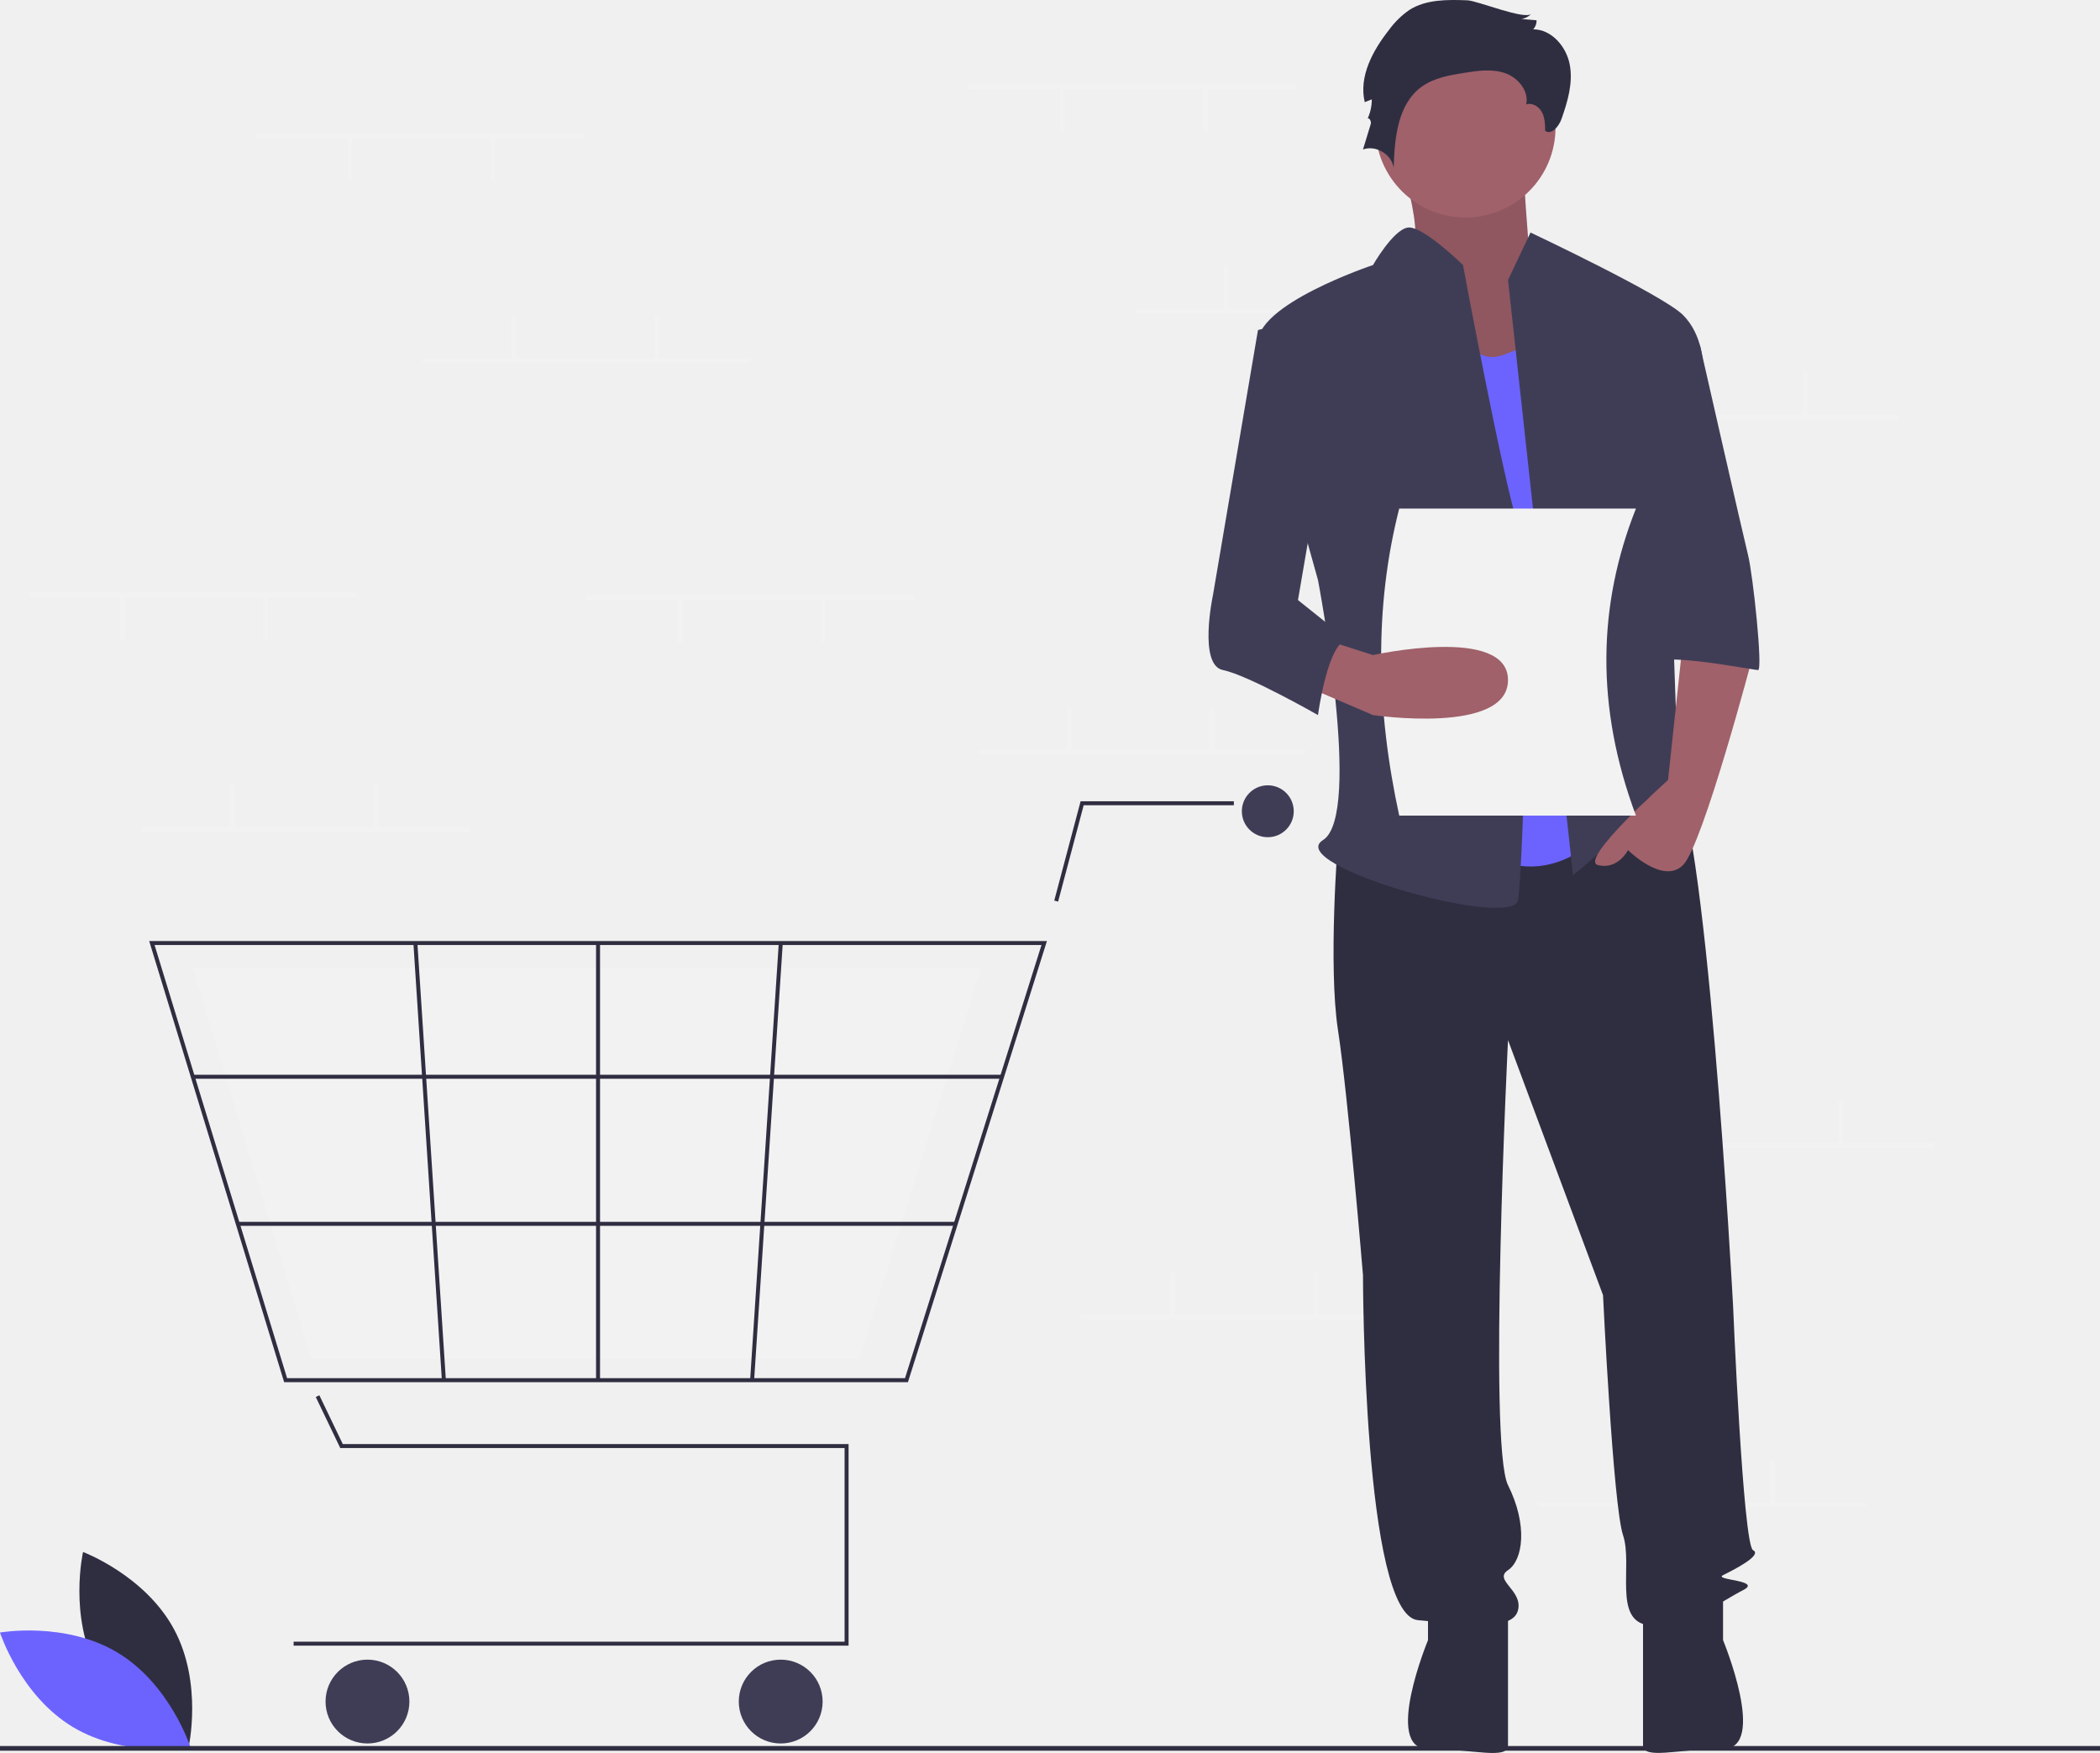
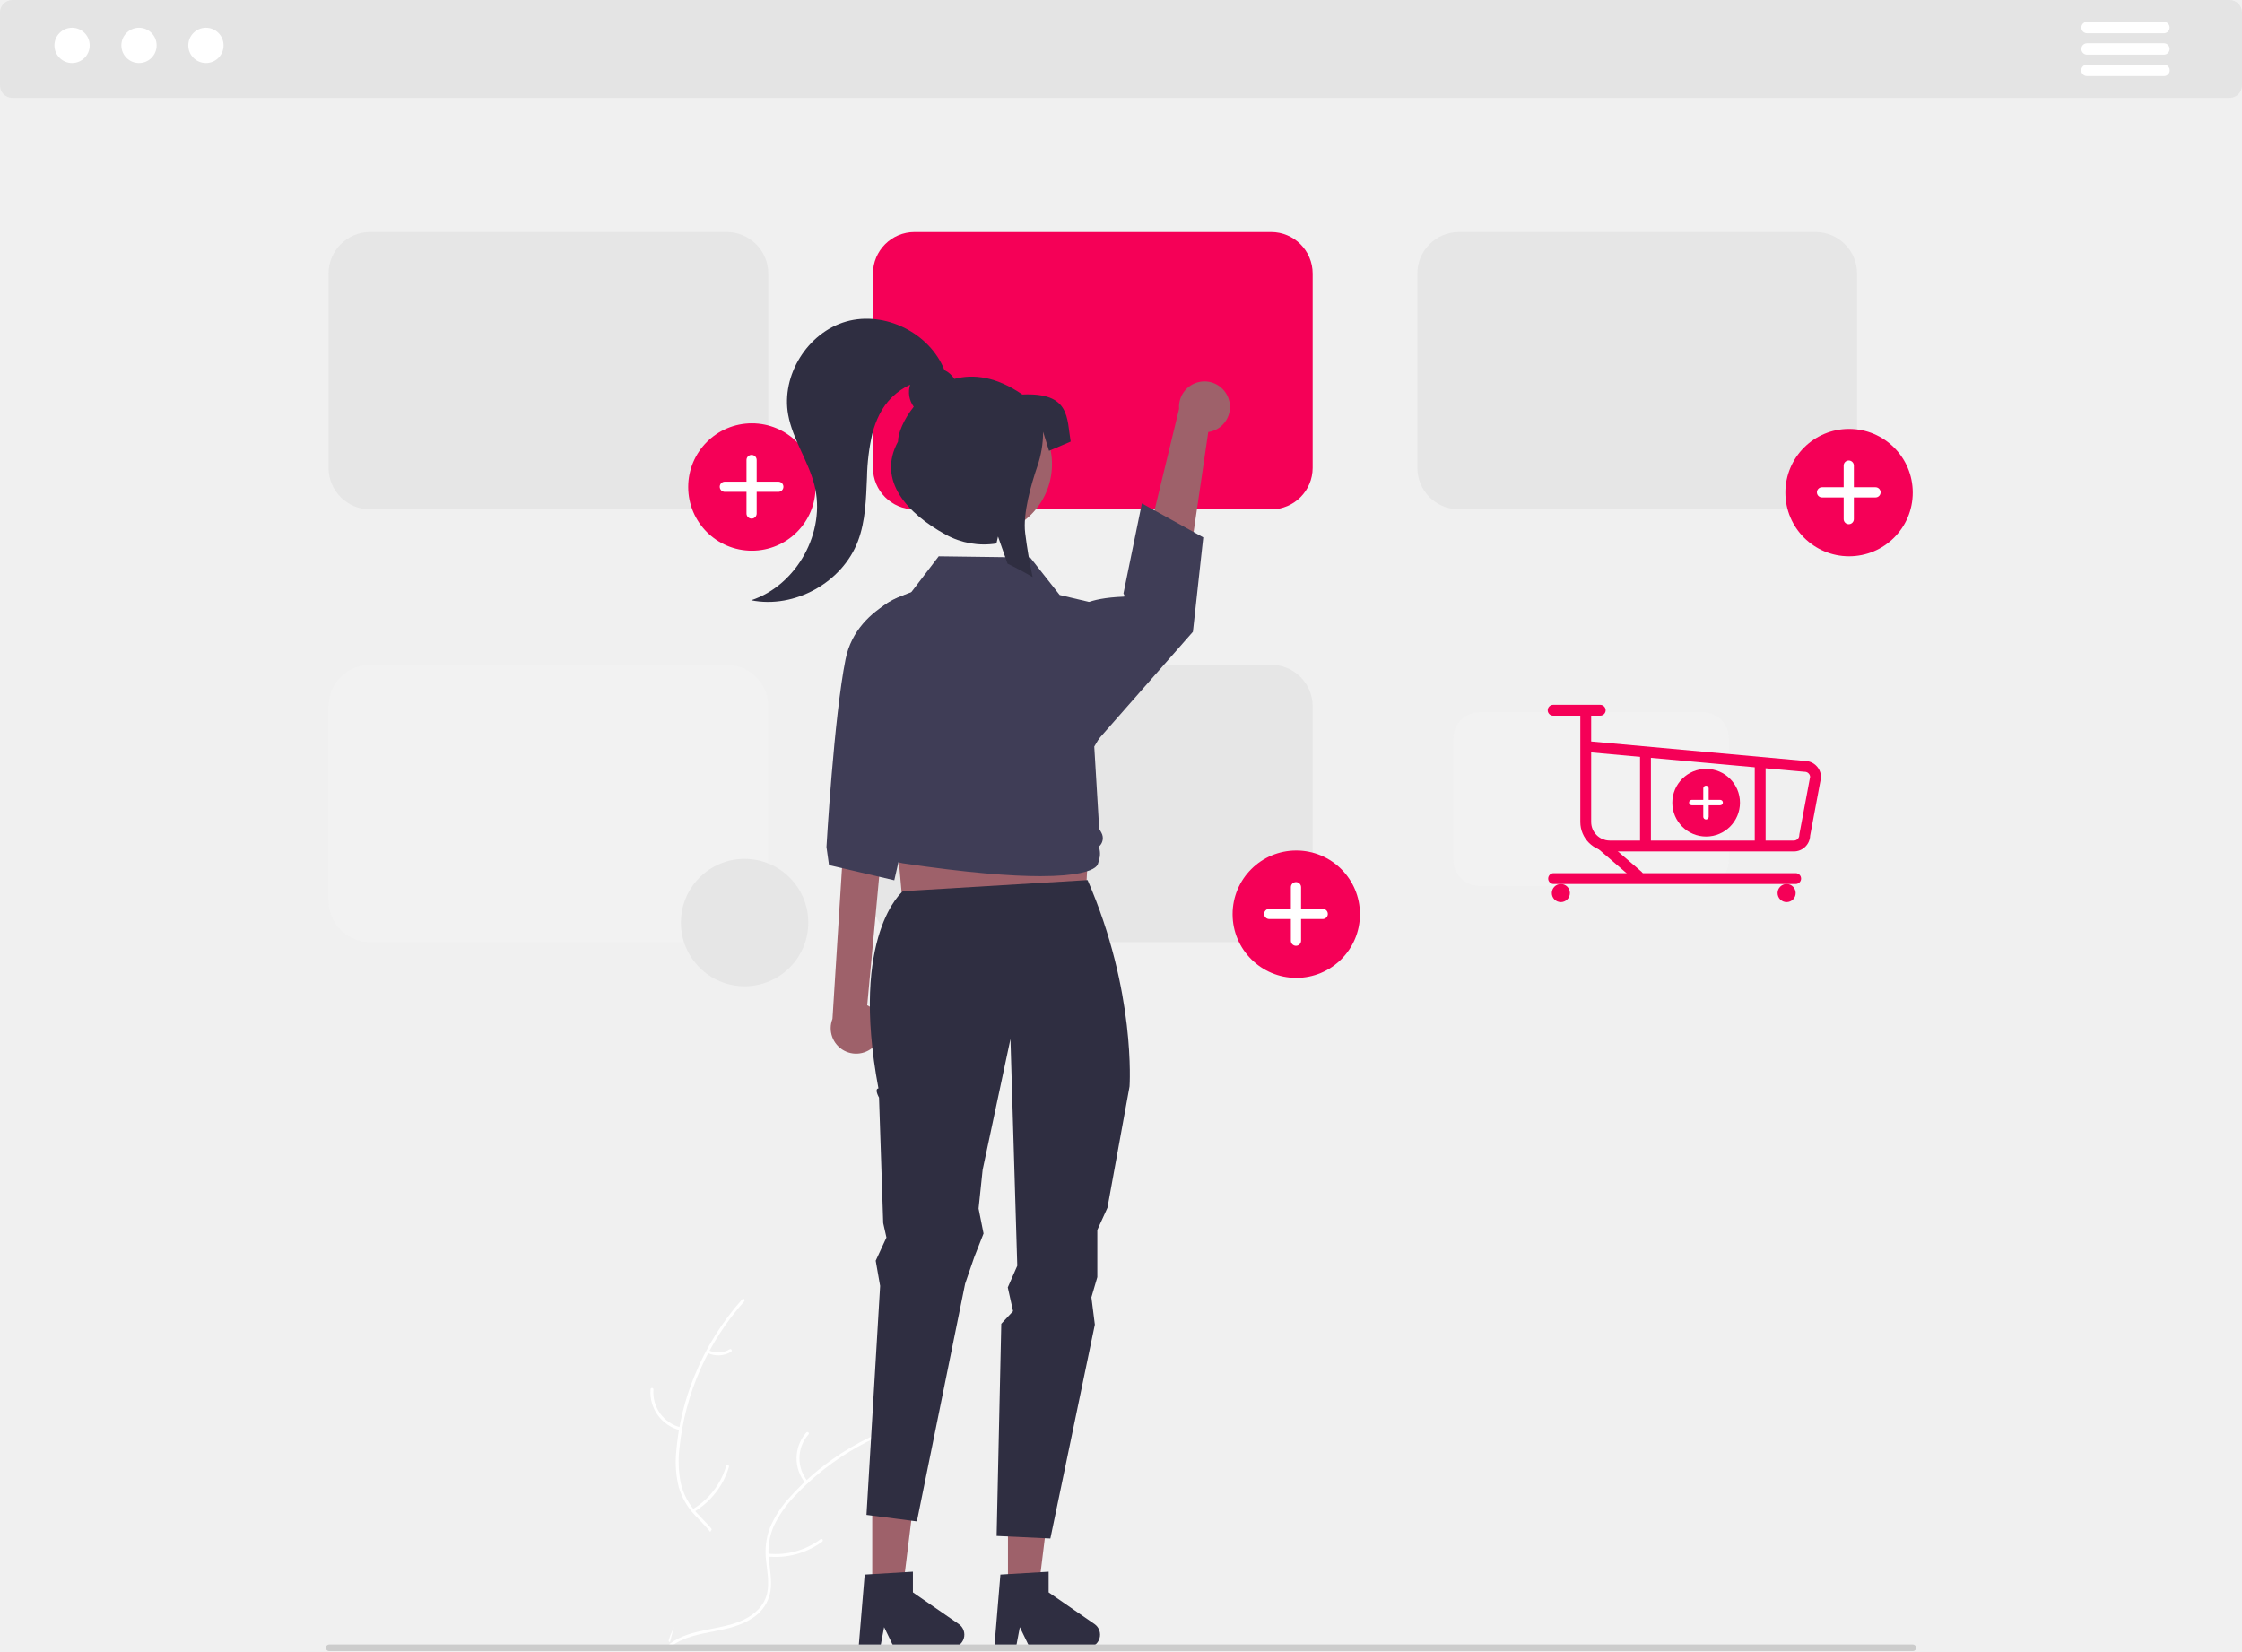
- <svg xmlns="http://www.w3.org/2000/svg" data-name="Layer 1" width="896" height="747.971" viewBox="0 0 896 747.971">
-   <path d="M193.634,788.752c12.428,23.049,38.806,32.944,38.806,32.944s6.227-27.475-6.201-50.524-38.806-32.944-38.806-32.944S181.206,765.703,193.634,788.752Z" transform="translate(-152 -76.01429)" fill="#2f2e41" />
-   <path d="M202.177,781.169c22.438,13.5,31.08,40.314,31.08,40.314s-27.738,4.927-50.177-8.573S152,772.596,152,772.596,179.738,767.67,202.177,781.169Z" transform="translate(-152 -76.01429)" fill="#6c63ff" />
-   <rect x="413.248" y="35.908" width="140" height="2" fill="#f2f2f2" />
-   <rect x="513.249" y="37.408" width="2" height="18.5" fill="#f2f2f2" />
-   <rect x="452.248" y="37.408" width="2" height="18.5" fill="#f2f2f2" />
-   <rect x="484.248" y="131.908" width="140" height="2" fill="#f2f2f2" />
-   <rect x="522.249" y="113.908" width="2" height="18.5" fill="#f2f2f2" />
-   <rect x="583.249" y="113.908" width="2" height="18.5" fill="#f2f2f2" />
-   <rect x="670.249" y="176.908" width="140" height="2" fill="#f2f2f2" />
-   <rect x="708.249" y="158.908" width="2" height="18.5" fill="#f2f2f2" />
-   <rect x="769.249" y="158.908" width="2" height="18.5" fill="#f2f2f2" />
-   <rect x="656.249" y="640.908" width="140" height="2" fill="#f2f2f2" />
-   <rect x="694.249" y="622.908" width="2" height="18.5" fill="#f2f2f2" />
-   <rect x="755.249" y="622.908" width="2" height="18.5" fill="#f2f2f2" />
-   <rect x="417.248" y="319.908" width="140" height="2" fill="#f2f2f2" />
-   <rect x="455.248" y="301.908" width="2" height="18.5" fill="#f2f2f2" />
-   <rect x="516.249" y="301.908" width="2" height="18.5" fill="#f2f2f2" />
-   <rect x="461.248" y="560.908" width="140" height="2" fill="#f2f2f2" />
-   <rect x="499.248" y="542.908" width="2" height="18.5" fill="#f2f2f2" />
-   <rect x="560.249" y="542.908" width="2" height="18.5" fill="#f2f2f2" />
-   <rect x="685.249" y="487.908" width="140" height="2" fill="#f2f2f2" />
-   <rect x="723.249" y="469.908" width="2" height="18.5" fill="#f2f2f2" />
-   <rect x="784.249" y="469.908" width="2" height="18.5" fill="#f2f2f2" />
-   <polygon points="362.06 702.184 125.274 702.184 125.274 700.481 360.356 700.481 360.356 617.861 145.18 617.861 134.727 596.084 136.263 595.347 146.252 616.157 362.06 616.157 362.06 702.184" fill="#2f2e41" />
-   <circle cx="156.789" cy="726.033" r="17.887" fill="#3f3d56" />
-   <circle cx="333.101" cy="726.033" r="17.887" fill="#3f3d56" />
-   <circle cx="540.927" cy="346.153" r="11.073" fill="#3f3d56" />
-   <path d="M539.385,665.767H273.237L215.648,477.531H598.693l-.349,1.108Zm-264.889-1.704H538.136l58.234-184.83H217.951Z" transform="translate(-152 -76.01429)" fill="#2f2e41" />
-   <polygon points="366.61 579.958 132.842 579.958 82.26 413.015 418.701 413.015 418.395 413.998 366.61 579.958" fill="#f2f2f2" />
-   <polygon points="451.465 384.7 449.818 384.263 461.059 341.894 526.448 341.894 526.448 343.598 462.37 343.598 451.465 384.7" fill="#2f2e41" />
-   <rect x="82.258" y="458.584" width="345.293" height="1.704" fill="#2f2e41" />
-   <rect x="101.459" y="521.344" width="306.319" height="1.704" fill="#2f2e41" />
-   <rect x="254.314" y="402.368" width="1.704" height="186.533" fill="#2f2e41" />
-   <rect x="385.557" y="570.797" width="186.929" height="1.704" transform="translate(-274.7392 936.235) rotate(-86.24919)" fill="#2f2e41" />
-   <rect x="334.457" y="478.185" width="1.704" height="186.929" transform="translate(-188.4687 -52.99638) rotate(-3.729)" fill="#2f2e41" />
-   <rect y="745" width="896" height="2" fill="#2f2e41" />
-   <path d="M747.411,137.89s14.618,41.606,5.622,48.007S783.394,244.573,783.394,244.573l47.229-12.802-25.863-43.74s-3.373-43.74-3.373-50.141S747.411,137.89,747.411,137.89Z" transform="translate(-152 -76.01429)" fill="#a0616a" />
-   <path d="M747.411,137.89s14.618,41.606,5.622,48.007S783.394,244.573,783.394,244.573l47.229-12.802-25.863-43.74s-3.373-43.74-3.373-50.141S747.411,137.89,747.411,137.89Z" transform="translate(-152 -76.01429)" opacity="0.1" />
-   <path d="M722.874,434.468s-4.267,53.341,0,81.079,10.668,104.549,10.668,104.549,0,145.089,23.47,147.222,40.539,4.267,42.673-4.267-10.668-12.802-4.267-17.069,8.535-19.203,0-36.272,0-189.895,0-189.895l40.539,108.816s4.267,89.614,8.535,102.415-4.267,36.272,10.668,38.406,32.005-10.668,40.539-14.936-12.802-4.267-8.535-6.401,17.069-8.535,12.802-10.668-8.535-104.549-8.535-104.549S879.697,414.199,864.762,405.664s-24.537,6.166-24.537,6.166Z" transform="translate(-152 -76.01429)" fill="#2f2e41" />
-   <path d="M761.279,758.784v17.069s-19.203,46.399,0,46.399,34.138,4.808,34.138-1.593V763.051Z" transform="translate(-152 -76.01429)" fill="#2f2e41" />
-   <path d="M887.165,758.754v17.069s19.203,46.399,0,46.399-34.138,4.808-34.138-1.593V763.021Z" transform="translate(-152 -76.01429)" fill="#2f2e41" />
-   <circle cx="625.282" cy="54.408" r="38.406" fill="#a0616a" />
-   <path d="M765.547,201.9s10.668,32.005,27.738,25.604l17.069-6.401L840.225,425.934s-23.47,34.138-57.609,12.802S765.547,201.9,765.547,201.9Z" transform="translate(-152 -76.01429)" fill="#6c63ff" />
-   <path d="M795.418,195.499l9.601-20.27s56.542,26.671,65.076,35.205,8.535,21.337,8.535,21.337l-14.936,53.341s4.267,117.351,4.267,121.618,14.936,27.738,4.267,19.203-12.802-17.069-21.337-4.267-27.738,27.738-27.738,27.738Z" transform="translate(-152 -76.01429)" fill="#3f3d56" />
-   <path d="M870.096,349.122l-6.401,59.742s-38.406,34.138-29.871,36.272,12.802-6.401,12.802-6.401,14.936,14.936,23.47,6.401S899.967,355.523,899.967,355.523Z" transform="translate(-152 -76.01429)" fill="#a0616a" />
-   <path d="M778.1,76.144c-8.514-.304-17.625-.455-24.804,4.133a36.313,36.313,0,0,0-8.572,8.392c-6.992,8.838-13.033,19.959-10.436,30.925l3.016-1.176a19.751,19.751,0,0,1-1.905,8.463c.425-1.235,1.847.762,1.466,2.011L733.543,139.792c5.462-2.002,12.257,2.052,13.088,7.81.38-12.661,1.693-27.18,11.964-34.593,5.18-3.739,11.735-4.88,18.042-5.894,5.818-.935,11.918-1.827,17.491.089s10.319,7.615,9.055,13.371c2.57-.885,5.444.906,6.713,3.309s1.337,5.237,1.375,7.955c2.739,1.936,5.856-1.908,6.973-5.071,2.62-7.424,4.949-15.327,3.538-23.073s-7.723-15.148-15.596-15.174a5.467,5.467,0,0,0,1.422-3.849l-6.489-.548a7.172,7.172,0,0,0,4.286-2.26C802.798,84.731,782.313,76.295,778.1,76.144Z" transform="translate(-152 -76.01429)" fill="#2f2e41" />
-   <path d="M776.215,189.098s-17.369-17.021-23.62-15.978S737.809,189.098,737.809,189.098s-51.208,17.069-49.074,34.138S714.339,323.518,714.339,323.518s19.203,100.282,2.134,110.95,81.079,38.406,83.213,25.604,6.401-140.821,0-160.024S776.215,189.098,776.215,189.098Z" transform="translate(-152 -76.01429)" fill="#3f3d56" />
-   <path d="M850.893,223.236h26.383S895.7,304.315,897.833,312.85s6.401,49.074,4.267,49.074-44.807-8.535-44.807-2.134Z" transform="translate(-152 -76.01429)" fill="#3f3d56" />
-   <path d="M850,424.014H749c-9.856-45.34-10.68-89.146,0-131H850C833.701,334.115,832.682,377.621,850,424.014Z" transform="translate(-152 -76.01429)" fill="#f2f2f2" />
-   <path d="M707.938,368.325,737.809,381.127s57.609,8.535,57.609-14.936-57.609-10.668-57.609-10.668L718.605,349.383Z" transform="translate(-152 -76.01429)" fill="#a0616a" />
-   <path d="M714.339,210.435l-25.604,6.401L669.532,329.919s-6.401,29.871,4.267,32.005S714.339,381.127,714.339,381.127s4.267-32.005,12.802-32.005L705.804,332.053,718.606,257.375Z" transform="translate(-152 -76.01429)" fill="#3f3d56" />
-   <rect x="60.248" y="352.908" width="140" height="2" fill="#f2f2f2" />
-   <rect x="98.249" y="334.908" width="2" height="18.5" fill="#f2f2f2" />
-   <rect x="159.249" y="334.908" width="2" height="18.5" fill="#f2f2f2" />
-   <rect x="109.249" y="56.908" width="140" height="2" fill="#f2f2f2" />
-   <rect x="209.249" y="58.408" width="2" height="18.5" fill="#f2f2f2" />
-   <rect x="148.249" y="58.408" width="2" height="18.5" fill="#f2f2f2" />
-   <rect x="250.249" y="253.908" width="140" height="2" fill="#f2f2f2" />
-   <rect x="350.248" y="255.408" width="2" height="18.5" fill="#f2f2f2" />
-   <rect x="289.248" y="255.408" width="2" height="18.5" fill="#f2f2f2" />
-   <rect x="12.248" y="252.908" width="140" height="2" fill="#f2f2f2" />
-   <rect x="112.249" y="254.408" width="2" height="18.5" fill="#f2f2f2" />
-   <rect x="51.248" y="254.408" width="2" height="18.5" fill="#f2f2f2" />
-   <rect x="180.249" y="152.908" width="140" height="2" fill="#f2f2f2" />
-   <rect x="218.249" y="134.908" width="2" height="18.5" fill="#f2f2f2" />
-   <rect x="279.248" y="134.908" width="2" height="18.5" fill="#f2f2f2" />
+ <svg xmlns="http://www.w3.org/2000/svg" data-name="Layer 1" width="803.052" height="591.375" viewBox="0 0 803.052 591.375">
+   <path d="M997.078,189.375H202.922a4.453,4.453,0,0,1-4.448-4.448v-26.166a4.453,4.453,0,0,1,4.448-4.448H997.078a4.453,4.453,0,0,1,4.448,4.448V184.927A4.453,4.453,0,0,1,997.078,189.375Z" transform="translate(-198.4738 -154.3125)" fill="#e4e4e4" />
+   <circle id="a35e044f-57c7-4e60-ba2c-0b63f07d3a91" data-name="a7a88a4d-66b2-4c09-a29b-e65e87e57a01" cx="25.815" cy="16.255" r="6.316" fill="#fff" />
+   <circle id="b8ca9947-3ca9-4995-aa34-7c8526cbf832" data-name="ecd091ab-fa27-42b2-b94f-bd1073aab054" cx="49.787" cy="16.255" r="6.316" fill="#fff" />
+   <circle id="a31b64b8-966e-40be-99c3-e775622dac5b" data-name="a332723e-32dc-4e13-8ae5-d2643a7feb7f" cx="73.76" cy="16.255" r="6.316" fill="#fff" />
+   <path d="M973.591,166.221H945.987a2.045,2.045,0,0,1,0-4.089h27.604a2.045,2.045,0,0,1,.008,4.089Z" transform="translate(-198.4738 -154.3125)" fill="#fff" />
+   <path d="M973.591,173.889H945.987a2.045,2.045,0,0,1,0-4.089h27.604a2.045,2.045,0,0,1,.008,4.089Z" transform="translate(-198.4738 -154.3125)" fill="#fff" />
+   <path d="M973.591,181.556H945.987a2.045,2.045,0,0,1,0-4.09h27.604a2.045,2.045,0,0,1,.008,4.09Z" transform="translate(-198.4738 -154.3125)" fill="#fff" />
+   <path d="M424.917,674.276c2.922-23.498,17.485-46.651,39.895-54.298a109.098,109.098,0,0,0,.005,74.904c3.444,9.315,8.244,19.316,5.004,28.704-2.015,5.841-6.946,10.311-12.457,13.105-5.511,2.794-11.628,4.126-17.668,5.432l-1.189.983C428.92,721.456,421.995,697.775,424.917,674.276Z" transform="translate(-198.4738 -154.3125)" fill="#f0f0f0" />
+   <path d="M465.034,620.423a93.25,93.25,0,0,0-23.182,52.481,40.156,40.156,0,0,0,.457,12.574,23.032,23.032,0,0,0,5.728,10.683c2.582,2.837,5.551,5.439,7.399,8.854a14.102,14.102,0,0,1,.689,11.513c-1.631,4.678-4.846,8.491-8.119,12.111-3.634,4.019-7.473,8.135-9.018,13.463-.187.646-1.178.317-.991-.327,2.688-9.27,11.686-14.535,15.977-22.884,2.002-3.896,2.843-8.419.966-12.531-1.642-3.596-4.701-6.283-7.34-9.132a24.577,24.577,0,0,1-5.99-10.237,37.123,37.123,0,0,1-.939-12.51,90.469,90.469,0,0,1,6.607-27.493A94.904,94.904,0,0,1,464.344,619.641c.446-.5,1.134.286.691.783Z" transform="translate(-198.4738 -154.3125)" fill="#fff" />
+   <path d="M442.134,666.589A13.991,13.991,0,0,1,431.484,651.933a.522.522,0,0,1,1.043.052,12.955,12.955,0,0,0,9.934,13.612C443.114,665.753,442.783,666.743,442.134,666.589Z" transform="translate(-198.4738 -154.3125)" fill="#fff" />
+   <path d="M446.539,694.895a26.965,26.965,0,0,0,12.042-15.53c.189-.645,1.18-.317.991.327a28.048,28.048,0,0,1-12.563,16.135C446.43,696.17,445.964,695.236,446.539,694.895Z" transform="translate(-198.4738 -154.3125)" fill="#fff" />
+   <path d="M452.334,637.954a7.919,7.919,0,0,0,7.505-.381c.574-.35,1.04.584.469.932a8.874,8.874,0,0,1-8.301.44.539.539,0,0,1-.332-.659A.524.524,0,0,1,452.334,637.954Z" transform="translate(-198.4738 -154.3125)" fill="#fff" />
+   <path d="M533.121,661.949c-.352.229-.704.458-1.057.696a104.292,104.292,0,0,0-13.335,10.411c-.326.291-.652.59-.969.89a109.948,109.948,0,0,0-23.878,32.687,106.772,106.772,0,0,0-5.849,15.132c-2.158,7.161-3.928,15.097-8.2,20.954a18.318,18.318,0,0,1-1.427,1.762H439.8c-.088-.044-.176-.079-.264-.123l-1.541.07c.062-.273.132-.555.194-.828.035-.159.079-.317.114-.476.026-.106.053-.211.071-.308.009-.035.018-.07.026-.097.018-.097.044-.185.062-.273q.581-2.365,1.198-4.73c0-.009,0-.009.009-.018a156.995,156.995,0,0,1,13.212-34.686c.176-.326.352-.661.546-.987a101.885,101.885,0,0,1,9.152-13.881,90.071,90.071,0,0,1,5.998-6.861,74.901,74.901,0,0,1,18.743-14.04c13.846-7.311,29.877-10.112,44.674-5.646C532.373,661.712,532.743,661.826,533.121,661.949Z" transform="translate(-198.4738 -154.3125)" fill="#f0f0f0" />
+   <path d="M533.035,662.439A93.25,93.25,0,0,0,482.928,690.386a40.157,40.157,0,0,0-7.205,10.314,23.032,23.032,0,0,0-1.858,11.978c.354,3.819,1.158,7.685.577,11.524a14.103,14.103,0,0,1-6.381,9.607c-4.119,2.753-8.981,3.862-13.774,4.782-5.321,1.021-10.865,1.997-15.306,5.32-.538.403-1.132-.456-.594-.858,7.727-5.783,18.082-4.569,26.535-8.652,3.944-1.905,7.338-5.01,8.316-9.424.854-3.86.029-7.847-.363-11.711a24.577,24.577,0,0,1,1.38-11.78,37.125,37.125,0,0,1,6.782-10.553,90.47,90.47,0,0,1,21.828-17.973,94.904,94.904,0,0,1,30.09-11.561c.657-.13.733.911.08,1.041Z" transform="translate(-198.4738 -154.3125)" fill="#fff" />
+   <path d="M486.955,685.512a13.99,13.99,0,0,1,.321-18.113c.445-.502,1.247.166.801.669a12.955,12.955,0,0,0-.264,16.85C488.241,685.435,487.38,686.026,486.955,685.512Z" transform="translate(-198.4738 -154.3125)" fill="#fff" />
+   <path d="M473.43,710.765a26.966,26.966,0,0,0,18.965-5.15c.54-.401,1.133.458.594.858a28.048,28.048,0,0,1-19.746,5.319C472.575,711.718,472.765,710.691,473.43,710.765Z" transform="translate(-198.4738 -154.3125)" fill="#fff" />
+   <path d="M512.339,668.791a7.919,7.919,0,0,0,6.222,4.214c.669.066.479,1.092-.186,1.027a8.874,8.874,0,0,1-6.893-4.647.539.539,0,0,1,.132-.726.524.524,0,0,1,.726.132Z" transform="translate(-198.4738 -154.3125)" fill="#fff" />
+   <path d="M458.767,336.757H331.041a14.904,14.904,0,0,1-14.887-14.888V252.304A14.903,14.903,0,0,1,331.041,237.417H458.767a14.903,14.903,0,0,1,14.887,14.887v69.565A14.904,14.904,0,0,1,458.767,336.757Z" transform="translate(-198.4738 -154.3125)" fill="#e6e6e6" />
+   <path d="M653.767,336.757H526.041a14.904,14.904,0,0,1-14.887-14.888V252.304A14.903,14.903,0,0,1,526.041,237.417H653.767a14.903,14.903,0,0,1,14.887,14.887v69.565A14.904,14.904,0,0,1,653.767,336.757Z" transform="translate(-198.4738 -154.3125)" fill="#f50057" />
+   <path d="M848.767,336.757H721.041a14.904,14.904,0,0,1-14.887-14.888V252.304A14.903,14.903,0,0,1,721.041,237.417H848.767a14.903,14.903,0,0,1,14.887,14.887v69.565A14.904,14.904,0,0,1,848.767,336.757Z" transform="translate(-198.4738 -154.3125)" fill="#e6e6e6" />
+   <path d="M458.767,491.757H331.041a14.904,14.904,0,0,1-14.887-14.888V407.304A14.903,14.903,0,0,1,331.041,392.417H458.767a14.903,14.903,0,0,1,14.887,14.887v69.565A14.904,14.904,0,0,1,458.767,491.757Z" transform="translate(-198.4738 -154.3125)" fill="#f2f2f2" />
+   <path d="M653.767,491.757H526.041a14.904,14.904,0,0,1-14.887-14.888V407.304A14.903,14.903,0,0,1,526.041,392.417H653.767a14.903,14.903,0,0,1,14.887,14.887v69.565A14.904,14.904,0,0,1,653.767,491.757Z" transform="translate(-198.4738 -154.3125)" fill="#e6e6e6" />
+   <g id="e3e4f7c8-e232-44d3-85d4-7e764218aef0" data-name="aa405d94-515b-444f-88dd-2c52df39214d">
+     <circle id="fcc64bf3-a6e1-406f-af2a-c5c9529d985b" data-name="ede3a9f0-5e02-4455-ac7e-751a5f8c3692" cx="464.312" cy="327.433" r="22.812" fill="#f50057" />
+     <path id="a515bf60-7ad9-4961-925b-281b4504c434-488" data-name="ba039ca8-d148-45ed-9781-bacb7304e881" d="M672.258,479.83h-7.756v-7.756a1.825,1.825,0,0,0-1.825-1.825h0a1.825,1.825,0,0,0-1.825,1.825v7.756h-7.756a1.825,1.825,0,0,0-1.825,1.825h0a1.825,1.825,0,0,0,1.825,1.825h7.756v7.756a1.825,1.825,0,0,0,1.825,1.825h0a1.825,1.825,0,0,0,1.825-1.825V483.48h7.756a1.825,1.825,0,0,0,1.825-1.825h0a1.825,1.825,0,0,0-1.825-1.825h0Z" transform="translate(-198.4738 -154.3125)" fill="#fff" />
+   </g>
+   <g id="e103fff6-fe82-4519-942e-bf1bf1b0aca3" data-name="bbf41f8a-587e-4352-8304-6d86282586e3">
+     <circle id="add300b1-303e-47da-8a54-54886e1d1e76" data-name="e4c91425-bc08-43ed-9b2d-9a6452dd6ab0" cx="662.312" cy="176.433" r="22.812" fill="#f50057" />
+     <path id="ac71a829-1528-4702-ba68-9cb7b8b12af7-489" data-name="b08e8960-896e-4763-a2dc-6c3da3e5d175" d="M870.258,328.83h-7.756v-7.756a1.825,1.825,0,0,0-1.825-1.825h0a1.825,1.825,0,0,0-1.825,1.825v7.756h-7.756a1.825,1.825,0,0,0-1.825,1.825h0a1.825,1.825,0,0,0,1.825,1.825h7.756v7.756a1.825,1.825,0,0,0,1.825,1.825h0a1.825,1.825,0,0,0,1.825-1.825V332.48h7.756a1.825,1.825,0,0,0,1.825-1.825h0a1.825,1.825,0,0,0-1.825-1.825h0Z" transform="translate(-198.4738 -154.3125)" fill="#fff" />
+   </g>
+   <g id="eec1f109-4866-4d4c-80db-d160015753dd" data-name="b77ad267-181d-433f-b31f-af61e58bf4a6">
+     <circle id="ad2802dd-75a3-400f-a980-dd7e255328e3" data-name="e8aef769-5476-47e9-8295-ae809767f9aa" cx="269.312" cy="174.433" r="22.812" fill="#f50057" />
+     <path id="a152d324-d2c4-475a-92fe-001d0469b5e0-490" data-name="efbebd4e-dbd2-4103-8d2c-f0ca8346a3bf" d="M477.258,326.83h-7.756v-7.756a1.825,1.825,0,0,0-1.825-1.825h0a1.825,1.825,0,0,0-1.825,1.825h0v7.756h-7.756a1.825,1.825,0,0,0-1.825,1.825h0a1.825,1.825,0,0,0,1.825,1.825h7.756v7.756a1.825,1.825,0,0,0,1.825,1.825h0a1.825,1.825,0,0,0,1.825-1.825V330.48h7.756a1.825,1.825,0,0,0,1.825-1.825h0a1.825,1.825,0,0,0-1.825-1.825h0Z" transform="translate(-198.4738 -154.3125)" fill="#fff" />
+   </g>
+   <path d="M638.576,297.232a9.07,9.07,0,0,1-7.321,11.824l-10.548,72.001-17.303-8.451,17.404-71.87a9.119,9.119,0,0,1,17.768-3.504Z" transform="translate(-198.4738 -154.3125)" fill="#9e616a" />
+   <path d="M512.589,527.832a9.07,9.07,0,0,0-3.492-13.462l7.116-76.586-14.905,7.64-4.654,73.801a9.119,9.119,0,0,0,15.934,8.607Z" transform="translate(-198.4738 -154.3125)" fill="#9e616a" />
+   <polygon points="324.298 334.784 388.259 332.324 391.949 265.903 318.148 265.903 324.298 334.784" fill="#9e616a" />
+   <polygon points="312.427 569.355 323.357 569.354 328.556 527.197 312.425 527.197 312.427 569.355" fill="#9e616a" />
+   <path d="M508.19,718.276l17.278-1.031v7.403l16.426,11.345a4.624,4.624,0,0,1-2.627,8.429H518.697l-3.546-7.322-1.384,7.322h-7.756Z" transform="translate(-198.4738 -154.3125)" fill="#2f2e41" />
+   <polygon points="361.041 569.355 371.971 569.354 377.17 527.197 361.039 527.197 361.041 569.355" fill="#9e616a" />
+   <path d="M521.884,473.504s-19.138,15.45-8.763,70.628c-1.58.188.209,3.302.209,3.302l1.497,44.96,1.157,5.153-3.846,8.315,1.586,9.034-4.888,81.992,18.057,2.335L544.173,614.079l3.291-9.573,3.301-8.391-1.781-8.948,1.46-13.888,9.962-46.829,2.439,81.218-3.403,7.754,1.894,8.512-4.219,4.518-1.667,75.99,19.254.901,15.931-76.603-1.235-9.775,2.119-7.228V594.854l3.63-7.968,7.914-43.448s2.387-33.958-15.032-73.919Z" transform="translate(-198.4738 -154.3125)" fill="#2f2e41" />
+   <path d="M529.684,365.013s-24.172,4.78-28.337,25.395-6.845,67.263-6.845,67.263l.912,6.496,23.382,5.422,14.924-65.363Z" transform="translate(-198.4738 -154.3125)" fill="#3f3d56" />
+   <path d="M584.847,371.971s2.45-3.433,16.171-3.963c.565-.022-.135-1.143-.135-1.143l6.599-32.253,21.991,12.175-3.712,33.813L589.625,421.702Z" transform="translate(-198.4738 -154.3125)" fill="#3f3d56" />
+   <path d="M571.14,468.122c-10.353.001-25.936-1.142-49.396-4.625a7.165,7.165,0,0,1-6.014-5.999,5.424,5.424,0,0,1-.911-6.16l.022-.043-.532-.626a5.801,5.801,0,0,1-.387-7.011l-7.265-51.975a21.896,21.896,0,0,1,15.228-24.021l2.682-.835,10.142-13.266.2.002,32.561.433,10.567,13.418,17.081,4.028.044.26,3.966,22.914c2.062,11.918-2.668,16.606-8.706,27.086l1.772,29.434.804,1.461a3.959,3.959,0,0,1-.948,4.968,7.712,7.712,0,0,1,.105,4.772l-.418,1.381c.001.04-.111.601-1.013,1.286C589.099,466.239,584.43,468.122,571.14,468.122Z" transform="translate(-198.4738 -154.3125)" fill="#3f3d56" />
+   <path d="M556.804,718.276l17.278-1.031v7.403l16.426,11.345a4.624,4.624,0,0,1-2.627,8.429H567.311l-3.546-7.322-1.384,7.322h-7.756Z" transform="translate(-198.4738 -154.3125)" fill="#2f2e41" />
+   <circle cx="549.754" cy="320.563" r="25.527" transform="matrix(0.16018, -0.98709, 0.98709, 0.16018, -53.20484, 657.5572)" fill="#9e616a" />
+   <path d="M564.68,295.618c-9.356-6.435-17.595-7.415-24.363-5.59a8.897,8.897,0,0,0-3.559-3.16c-5.278-13.3-21.342-21.287-35.127-17.405-13.874,3.908-23.448,19.277-20.837,33.453,1.618,8.787,7.148,16.396,9.372,25.049,4.306,16.751-6.198,35.94-22.629,41.34,15.558,3.124,32.683-6.379,38.264-21.233,2.711-7.215,2.874-15.092,3.219-22.792a75.564,75.564,0,0,1,1.943-15.783,33.722,33.722,0,0,1,2.512-6.72A22.997,22.997,0,0,1,524.481,292.099a8.778,8.778,0,0,0,1.282,7.903c-3.648,4.571-5.635,9.513-5.635,12.473-7.579,13.853,3.259,25.751,17.112,33.331a28.381,28.381,0,0,0,18.133,3.161l.58-2.474.785,2.229,2.621,7.471q4.536,2.194,8.993,4.811c-1.129-5.301-2.042-10.593-2.671-15.767-.87-7.042,2.163-17.526,4.351-23.901a37.632,37.632,0,0,0,2.06-12.213v-.182l2.13,6.843,7.756-3.308C580.536,304.199,581.979,294.803,564.68,295.618Z" transform="translate(-198.4738 -154.3125)" fill="#2f2e41" />
+   <path d="M883.647,745.688H316.353a1.191,1.191,0,0,1,0-2.381H883.647a1.191,1.191,0,0,1,0,2.381Z" transform="translate(-198.4738 -154.3125)" fill="#ccc" />
+   <circle id="aeef577c-289f-4c95-850d-f6939249b5af" data-name="e4c91425-bc08-43ed-9b2d-9a6452dd6ab0" cx="266.704" cy="330.431" r="22.812" fill="#e6e6e6" />
+   <path d="M808.413,471.633H728.4a9.337,9.337,0,0,1-9.326-9.326V418.728a9.336,9.336,0,0,1,9.326-9.326h80.013a9.336,9.336,0,0,1,9.326,9.326v43.579A9.337,9.337,0,0,1,808.413,471.633Z" transform="translate(-198.4738 -154.3125)" fill="#f2f2f2" />
+   <g id="a3c861bb-19cc-462b-bc3a-1f29faec5e60" data-name="bc9af32e-f7cd-4c85-a4cc-5543d455b8de">
+     <circle id="a24c8b8a-c30a-477e-8412-dbddb638fe0a" data-name="b56288f5-6382-4006-aaf1-aded98dde780" cx="611.118" cy="287.504" r="12.115" fill="#f50057" />
+     <path id="ac585bde-7a48-4e1f-a3d4-d671a5b024fe-491" data-name="b9aaef6b-2cfc-46ac-8dc0-30fdc28925de" d="M814.622,440.799h-4.119v-4.119a.969.969,0,0,0-.969-.969h0a.969.969,0,0,0-.969.969v4.119H804.446a.969.969,0,0,0-.969.969v0h0a.969.969,0,0,0,.969.969h4.119v4.119a.969.969,0,0,0,.969.969h0a.969.969,0,0,0,.969-.969v-4.119h4.119a.969.969,0,0,0,.969-.969v0h0a.969.969,0,0,0-.969-.969Z" transform="translate(-198.4738 -154.3125)" fill="#fff" />
+   </g>
+   <path d="M841.011,459.266h-65.938a10.568,10.568,0,0,1-10.556-10.556V409.35a1.945,1.945,0,0,1,3.89,0v10.541l76.591,6.962a5.841,5.841,0,0,1,5.737,5.834,1.946,1.946,0,0,1-.033.358l-3.86,20.585A5.841,5.841,0,0,1,841.011,459.266Zm-72.604-35.469V448.71a6.674,6.674,0,0,0,6.666,6.666h65.938a1.947,1.947,0,0,0,1.945-1.945,1.946,1.946,0,0,1,.033-.358l3.851-20.536a1.947,1.947,0,0,0-1.939-1.795c-.059,0-.117-.003-.176-.008Z" transform="translate(-198.4738 -154.3125)" fill="#f50057" />
+   <circle cx="559.078" cy="319.863" r="3.241" fill="#f50057" />
+   <circle cx="639.944" cy="319.863" r="3.241" fill="#f50057" />
+   <path d="M841.659,470.934H754.958a1.945,1.945,0,0,1,0-3.89h86.701a1.945,1.945,0,0,1,0,3.89Z" transform="translate(-198.4738 -154.3125)" fill="#f50057" />
+   <path d="M771.648,410.647H754.793a1.945,1.945,0,0,1,0-3.89H771.648a1.945,1.945,0,0,1,0,3.89Z" transform="translate(-198.4738 -154.3125)" fill="#f50057" />
+   <path d="M785.169,469.944a1.937,1.937,0,0,1-1.266-.47l-12.783-10.985a1.945,1.945,0,1,1,2.535-2.95L786.437,466.524a1.945,1.945,0,0,1-1.268,3.42Z" transform="translate(-198.4738 -154.3125)" fill="#f50057" />
+   <path d="M787.862,458.071a1.945,1.945,0,0,1-1.945-1.945V424.908a1.945,1.945,0,0,1,3.89,0v31.218a1.945,1.945,0,0,1-1.945,1.945Z" transform="translate(-198.4738 -154.3125)" fill="#f50057" />
+   <path d="M828.944,458.071a1.945,1.945,0,0,1-1.945-1.945V427.501a1.945,1.945,0,0,1,3.89,0v28.625a1.945,1.945,0,0,1-1.945,1.945Z" transform="translate(-198.4738 -154.3125)" fill="#f50057" />
</svg>
